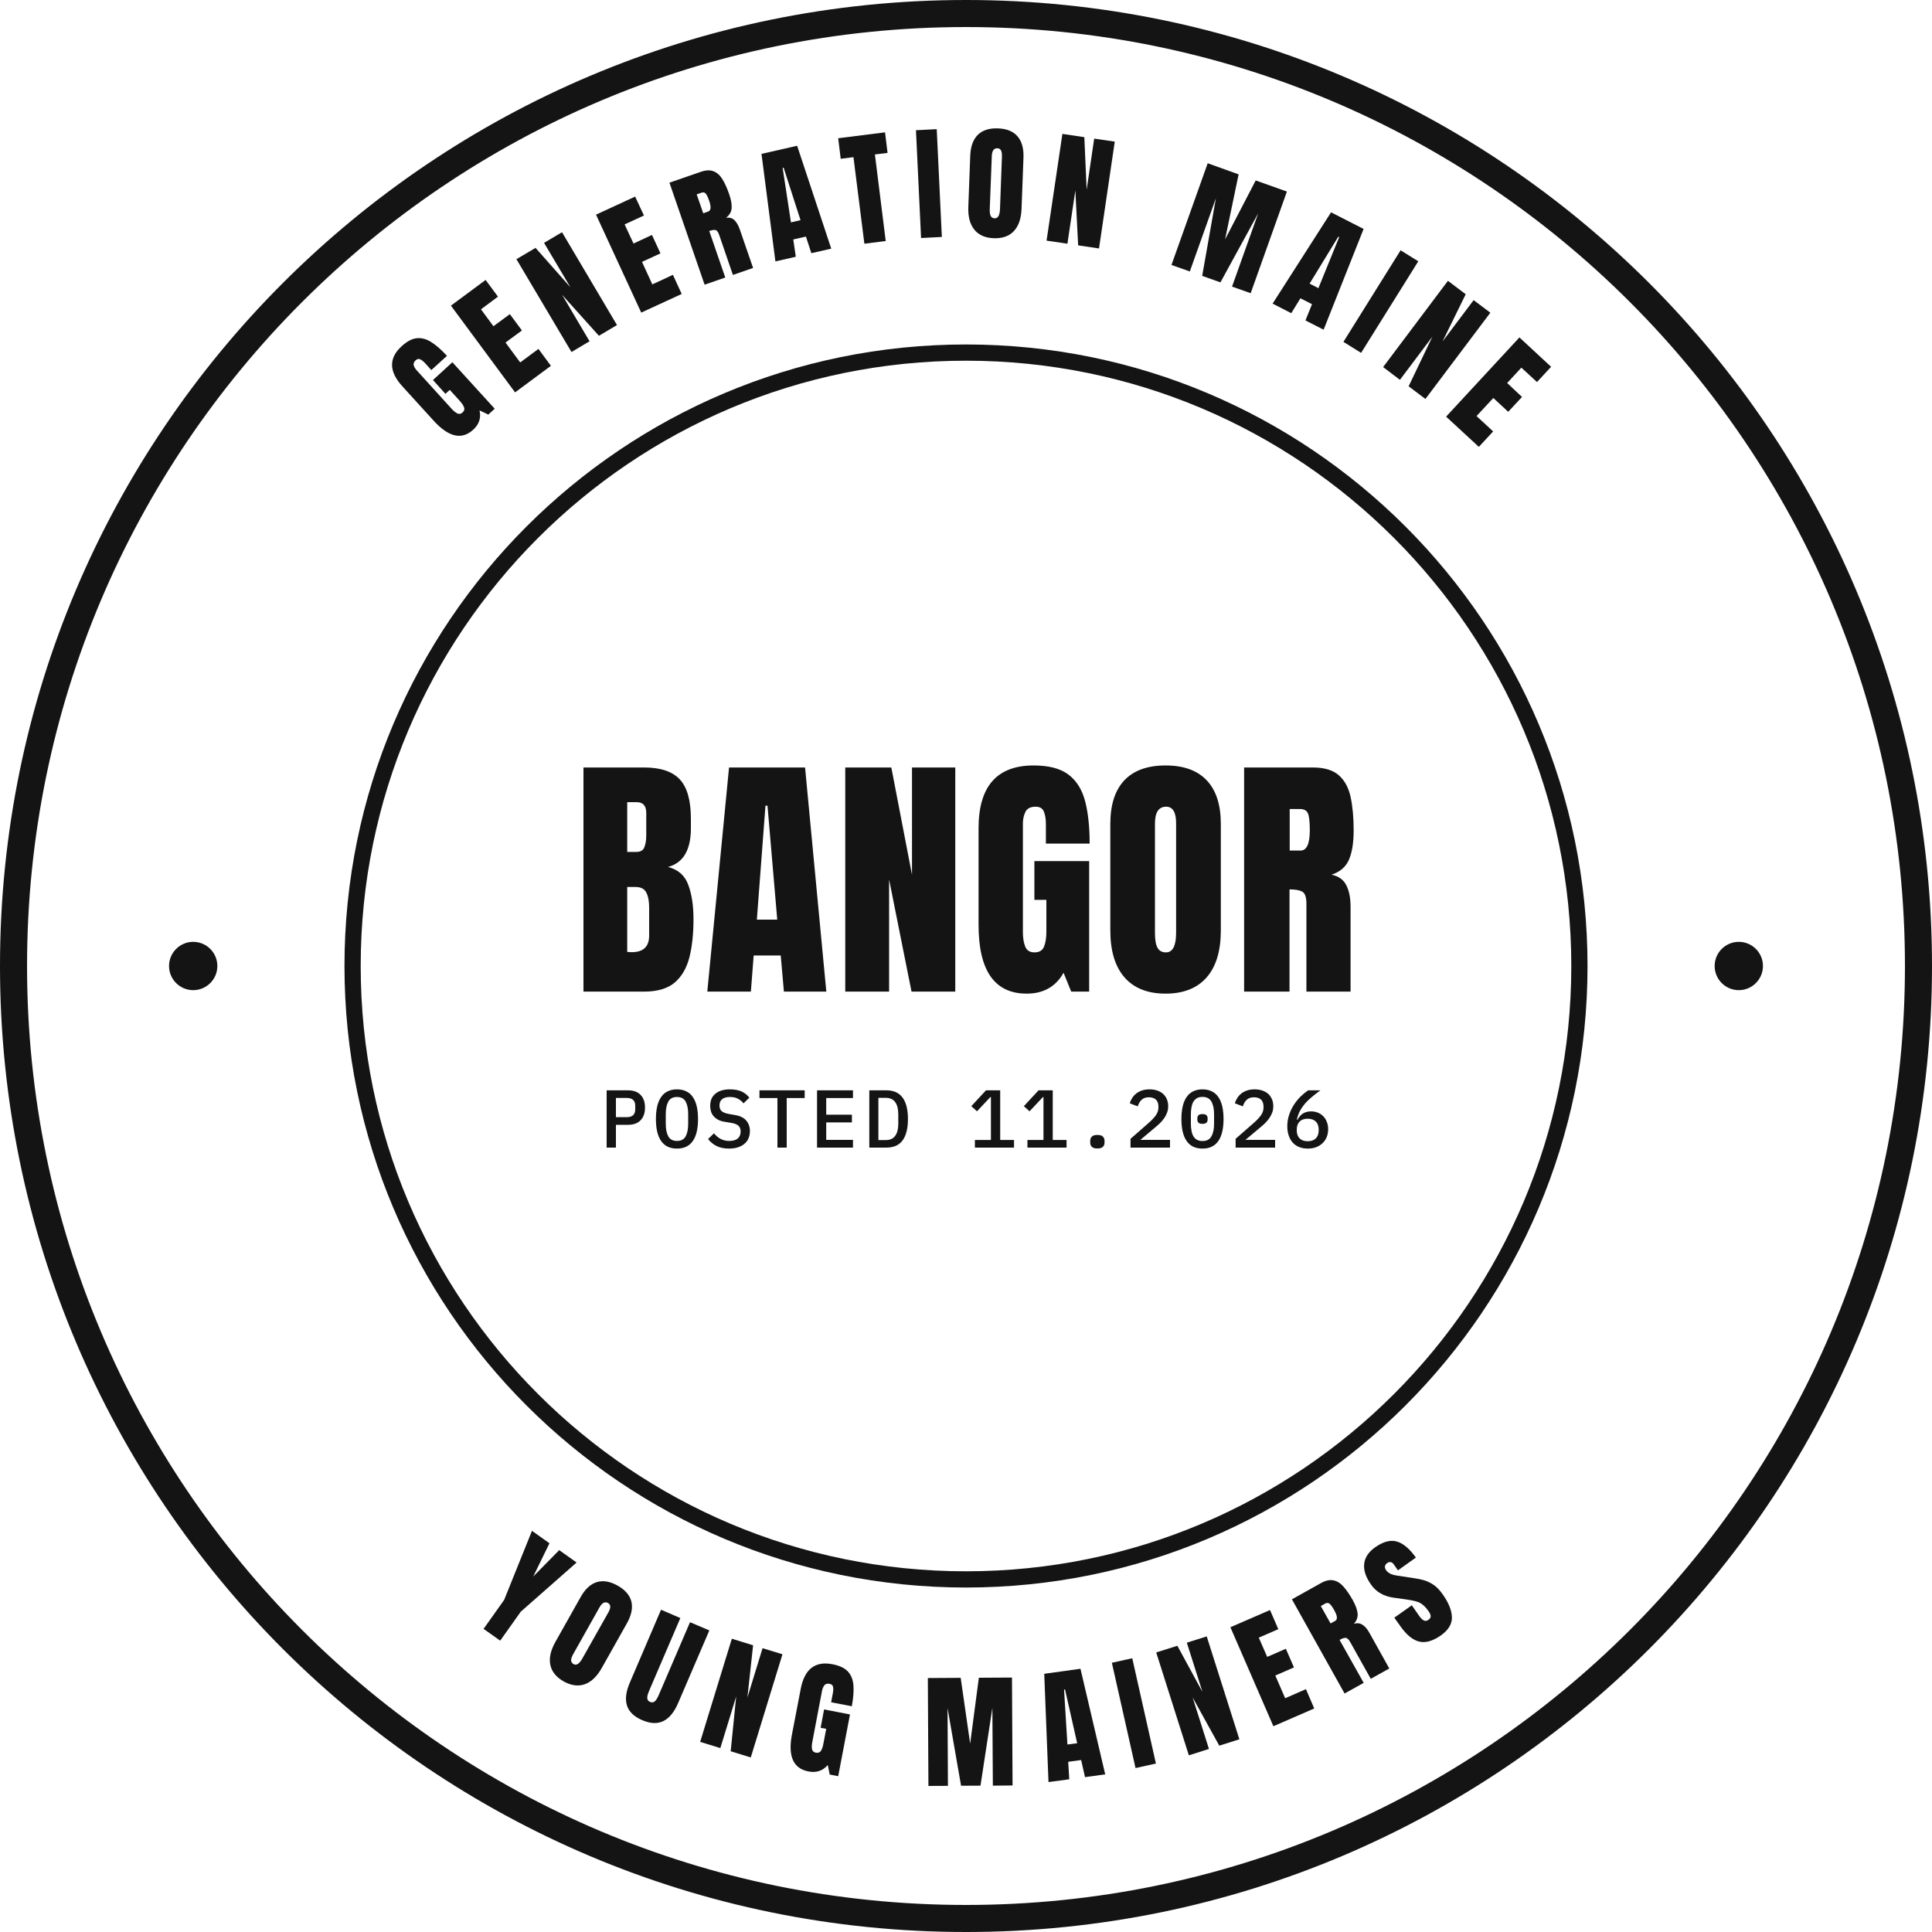
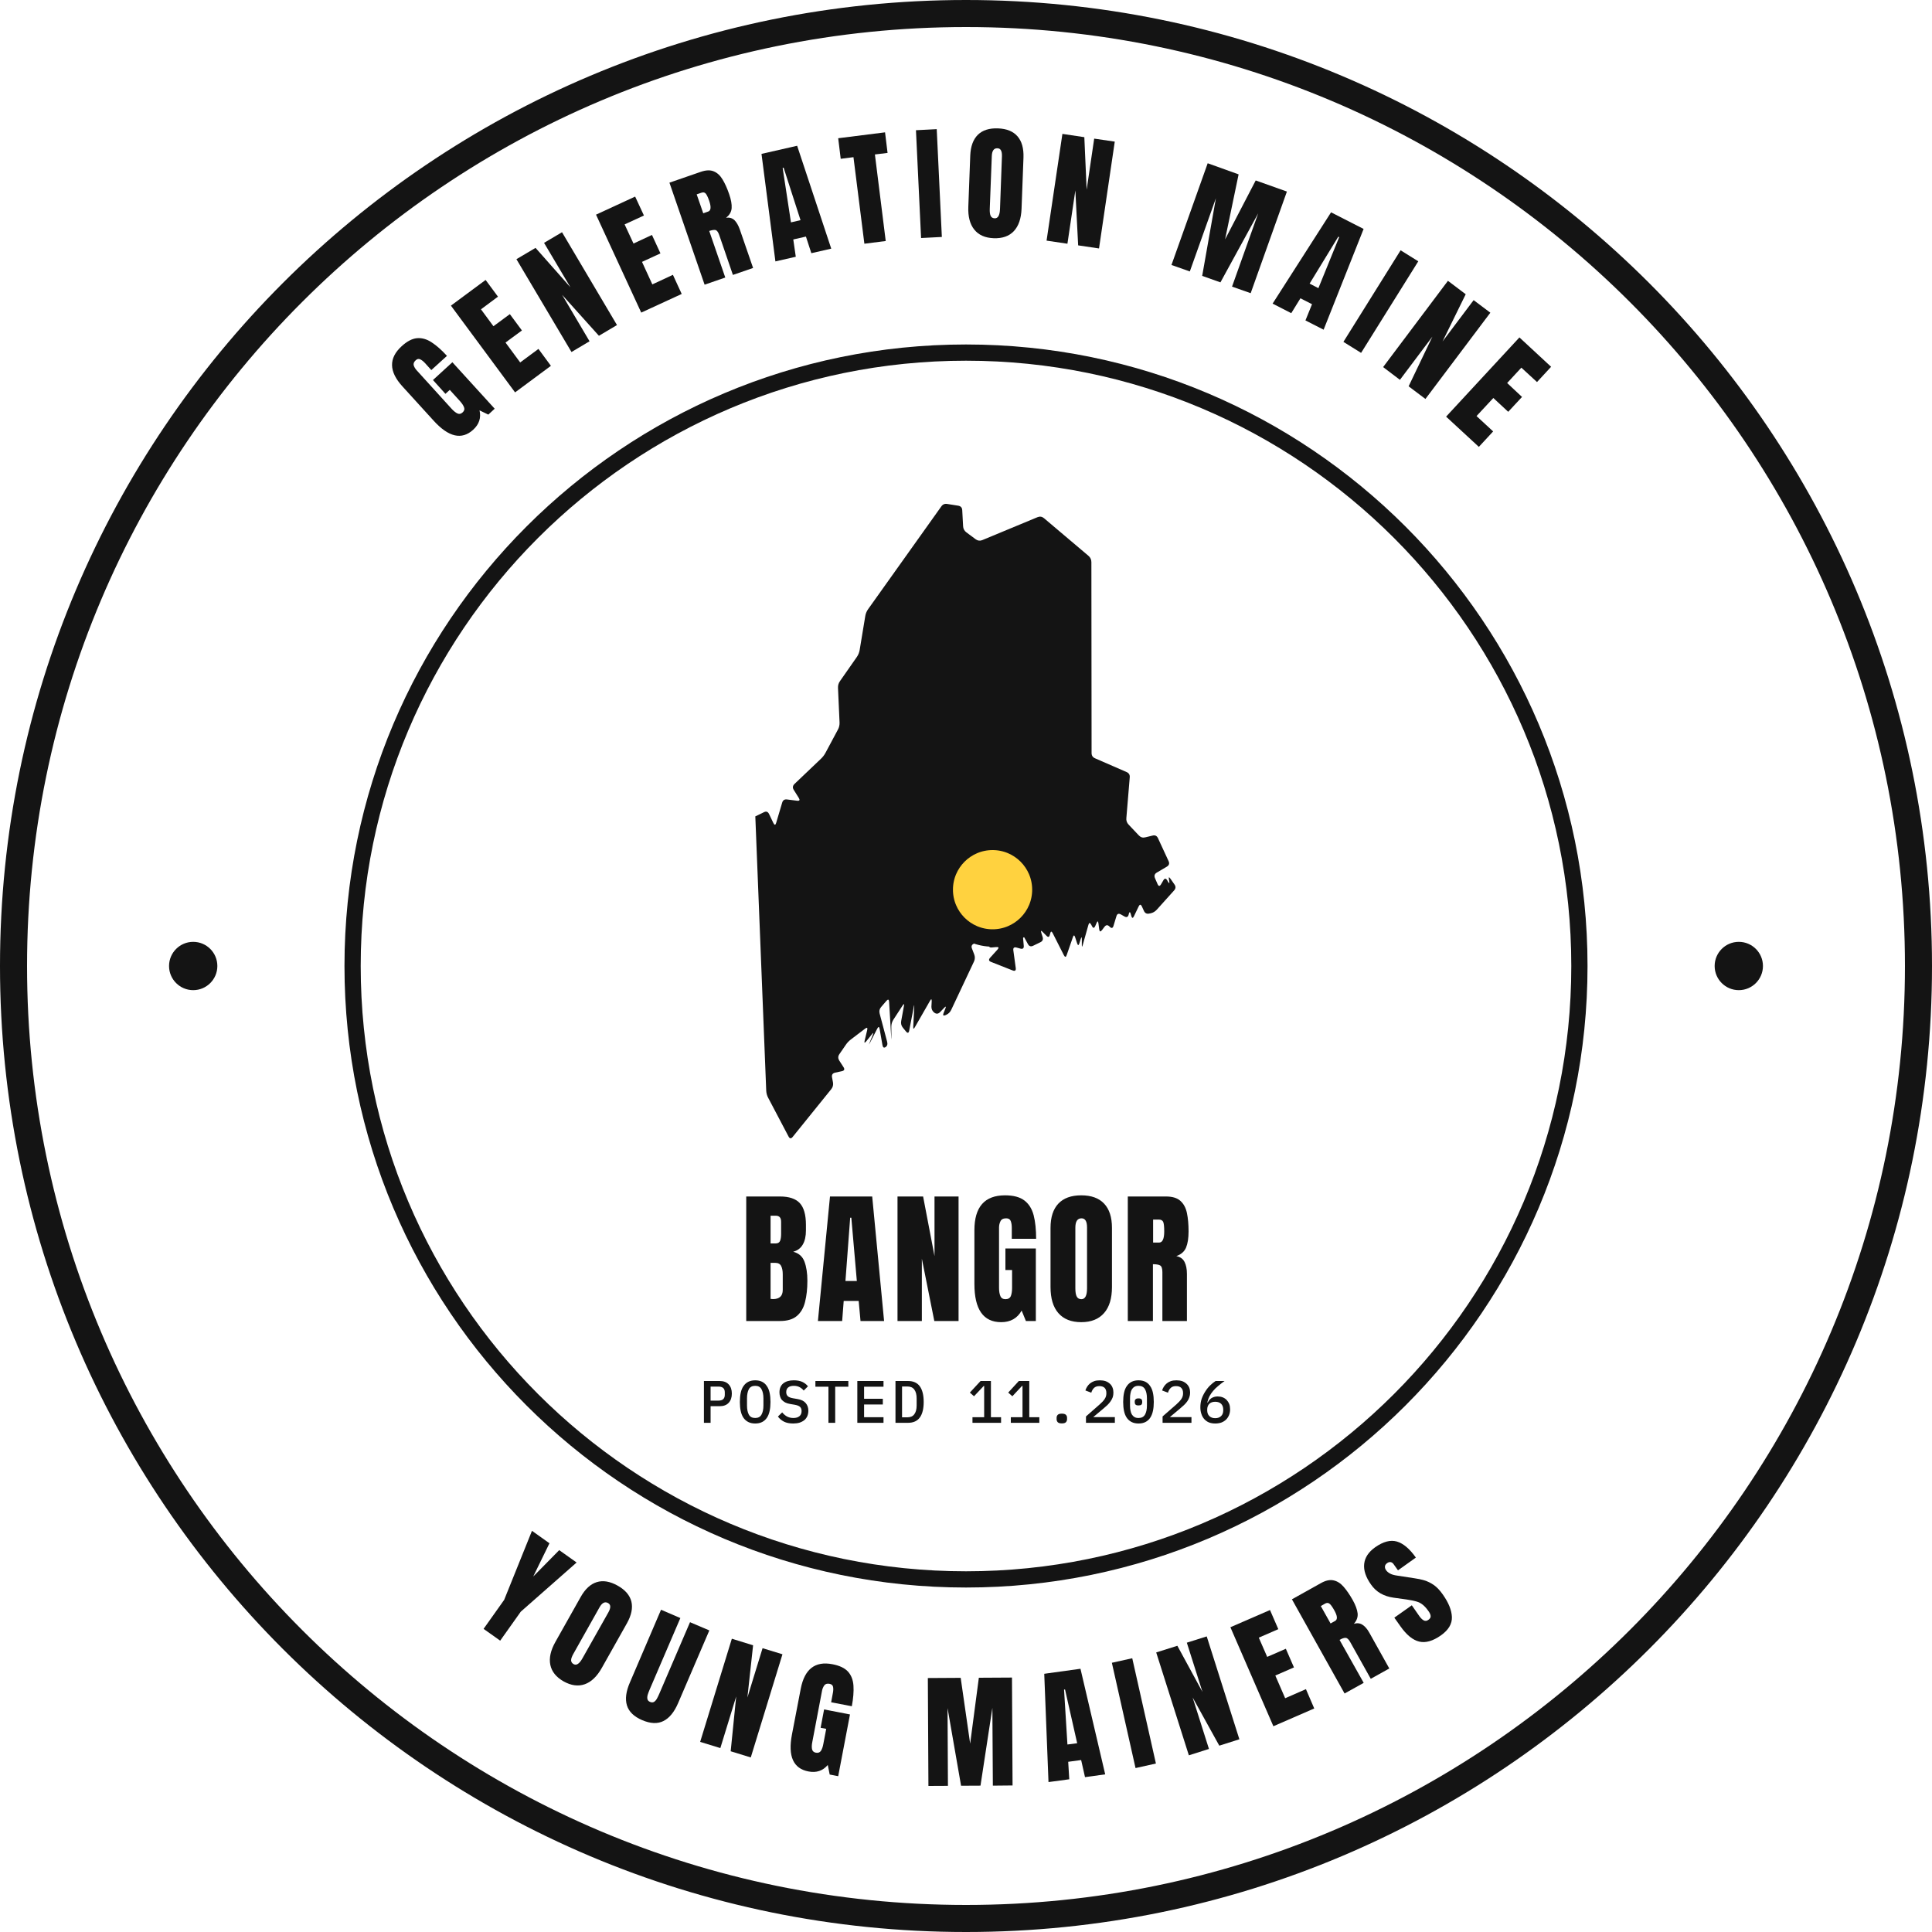
<svg xmlns="http://www.w3.org/2000/svg" viewBox="0 0 200 200" width="200" height="200" role="img" aria-label="Generation Maine, Bangor">
  <circle cx="100" cy="100" r="98.6" fill="none" stroke="#141414" stroke-width="2.8" />
  <circle cx="100" cy="100" r="63.5" fill="none" stroke="#141414" stroke-width="1.68" />
  <path fill="#141414" d="M48.98 44.49Q47.21 46.1 44.9 43.56L41.66 40Q39.55 37.69 41.58 35.84Q42.41 35.08 43.16 35.01Q43.92 34.94 44.67 35.43Q45.43 35.92 46.27 36.84L44.65 38.31L43.99 37.58Q43.74 37.31 43.5 37.2Q43.27 37.08 43.04 37.29Q42.75 37.55 42.83 37.83Q42.92 38.1 43.13 38.33L46.77 42.34Q47.08 42.67 47.35 42.8Q47.63 42.93 47.88 42.7Q48.15 42.46 48.04 42.17Q47.94 41.89 47.63 41.54L46.56 40.36L46.11 40.77L44.82 39.34L46.83 37.5L51.21 42.31L50.55 42.92L49.64 42.48Q49.91 43.64 48.98 44.49Z" />
  <path fill="#141414" d="M53.32 40.62 46.68 31.64 50.27 28.98 51.55 30.71 49.79 32.02 51.08 33.77 52.78 32.52 54.03 34.21 52.33 35.46 53.85 37.52 55.74 36.12 57.03 37.87Z" />
  <path fill="#141414" d="M59.16 36.44 53.46 26.83 55.44 25.66 59.05 29.74 56.32 25.14 58.18 24.04 63.87 33.65 62 34.76 58.19 30.52 61.03 35.33Z" />
  <path fill="#141414" d="M66.38 32.36 61.7 22.22 65.75 20.35 66.66 22.31 64.66 23.23 65.58 25.21 67.49 24.32 68.37 26.23 66.46 27.11 67.53 29.44 69.66 28.45 70.57 30.43Z" />
  <path fill="#141414" d="M72.94 29.47 69.3 18.91 72.54 17.79Q73.35 17.51 73.89 17.74Q74.43 17.96 74.8 18.58Q75.17 19.19 75.48 20.09Q75.78 20.95 75.74 21.54Q75.7 22.13 75.16 22.54Q75.69 22.47 76.03 22.79Q76.36 23.12 76.58 23.74L77.96 27.74L75.87 28.46L74.45 24.32Q74.29 23.86 74.06 23.81Q73.84 23.77 73.42 23.91L75.08 28.73ZM72.8 22.08 73.31 21.9Q73.74 21.75 73.42 20.8Q73.2 20.18 73.04 20.02Q72.88 19.86 72.61 19.95L72.12 20.12Z" />
  <path fill="#141414" d="M80.27 27.06 78.83 15.93 82.52 15.09 86.05 25.74 83.99 26.21 83.43 24.49 82.12 24.79 82.38 26.58ZM81.88 23.02 82.87 22.79 81.12 17.36 81.02 17.38Z" />
  <path fill="#141414" d="M89.48 25.23 88.35 16.27 87.03 16.44 86.77 14.31 91.62 13.7 91.88 15.83 90.57 15.99 91.69 24.95Z" />
  <path fill="#141414" d="M95.35 24.64 94.82 13.48 96.97 13.37 97.5 24.53Z" />
  <path fill="#141414" d="M102.87 24.66Q101.53 24.61 100.86 23.77Q100.18 22.93 100.24 21.41L100.44 16.1Q100.5 14.67 101.23 13.95Q101.96 13.24 103.31 13.29Q104.66 13.34 105.33 14.11Q106 14.88 105.95 16.31L105.75 21.62Q105.69 23.14 104.95 23.93Q104.21 24.71 102.87 24.66ZM102.97 22.6Q103.48 22.62 103.52 21.64L103.72 16.19Q103.75 15.36 103.26 15.35Q102.7 15.32 102.67 16.17L102.46 21.61Q102.44 22.13 102.56 22.36Q102.68 22.59 102.97 22.6Z" />
  <path fill="#141414" d="M108.34 24.91 109.98 13.86 112.25 14.2 112.49 19.64 113.27 14.35 115.4 14.66 113.77 25.72 111.61 25.4 111.32 19.71 110.5 25.23Z" />
  <path fill="#141414" d="" />
  <path fill="#141414" d="M121.27 27.43 125.02 16.9 128.22 18.05 126.82 24.78 129.99 18.68 133.22 19.83 129.47 30.35 127.54 29.67 130.25 22.08 126.34 29.23 124.45 28.56 125.87 20.52 123.17 28.1Z" />
  <path fill="#141414" d="M131.74 31.43 137.79 21.98 141.16 23.7 137.02 34.13 135.14 33.17 135.82 31.49 134.62 30.88 133.67 32.42ZM135.57 29.36 136.48 29.83 138.63 24.55 138.54 24.5Z" />
  <path fill="#141414" d="M139.07 35.39 144.99 25.91 146.82 27.05 140.9 36.53Z" />
  <path fill="#141414" d="M143.18 38 149.89 29.07 151.73 30.46 149.33 35.35 152.55 31.07 154.28 32.37 147.56 41.3 145.82 39.99 148.28 34.85 144.92 39.32Z" />
  <path fill="#141414" d="M149.7 43.13 157.29 34.93 160.57 37.97 159.11 39.55 157.49 38.06 156.02 39.65 157.56 41.09 156.13 42.63 154.59 41.2 152.85 43.07 154.57 44.66 153.09 46.26Z" />
  <path fill="#141414" d="M50.06 168.62 52.19 165.62 55.07 158.47 56.88 159.76 55.2 163.2 57.89 160.47 59.69 161.75 53.91 166.84 51.78 169.84Z" />
  <path fill="#141414" d="M58.35 174.06Q57.19 173.4 56.97 172.35Q56.75 171.29 57.5 169.96L60.1 165.34Q60.8 164.08 61.78 163.78Q62.75 163.48 63.93 164.14Q65.11 164.8 65.36 165.79Q65.6 166.79 64.9 168.04L62.3 172.66Q61.55 173.99 60.54 174.35Q59.52 174.71 58.35 174.06ZM59.38 172.27Q59.82 172.52 60.3 171.66L62.98 166.91Q63.38 166.19 62.95 165.95Q62.46 165.67 62.05 166.41L59.38 171.16Q59.12 171.61 59.12 171.87Q59.13 172.13 59.38 172.27Z" />
  <path fill="#141414" d="M66.48 178.07Q65.2 177.52 64.9 176.54Q64.6 175.56 65.21 174.16L68.43 166.64L70.43 167.5L67.24 174.93Q67.13 175.19 67.05 175.44Q66.98 175.69 67.02 175.88Q67.06 176.08 67.29 176.18Q67.53 176.28 67.7 176.18Q67.87 176.08 68 175.85Q68.13 175.62 68.24 175.36L71.43 167.93L73.43 168.78L70.2 176.3Q69.6 177.7 68.68 178.16Q67.77 178.62 66.48 178.07Z" />
  <path fill="#141414" d="M72.48 180.32 75.76 169.64 77.96 170.32 77.37 175.73 78.94 170.62 81 171.25 77.72 181.93 75.64 181.29 76.21 175.62 74.57 180.96Z" />
  <path fill="#141414" d="M83.69 183.38Q81.34 182.93 81.98 179.57L82.89 174.83Q83.48 171.76 86.17 172.28Q87.28 172.49 87.79 173.05Q88.29 173.61 88.35 174.5Q88.41 175.4 88.18 176.63L86.04 176.22L86.22 175.25Q86.29 174.89 86.24 174.63Q86.19 174.37 85.88 174.31Q85.5 174.24 85.33 174.47Q85.16 174.71 85.1 175.01L84.09 180.33Q84 180.77 84.06 181.07Q84.12 181.37 84.46 181.44Q84.81 181.5 84.98 181.25Q85.15 180.99 85.23 180.54L85.53 178.97L84.95 178.86L85.31 176.96L87.99 177.48L86.77 183.87L85.89 183.7L85.69 182.71Q84.92 183.62 83.69 183.38Z" />
  <path fill="#141414" d="" />
  <path fill="#141414" d="M96.11 184.88 96.05 173.71 99.45 173.69 100.43 180.5 101.33 173.68 104.76 173.66 104.82 184.83 102.78 184.85 102.73 176.8 101.5 184.85 99.49 184.86 98.09 176.82 98.13 184.87Z" />
  <path fill="#141414" d="M108.54 184.48 108.1 173.27 111.85 172.75 114.41 183.68 112.32 183.97 111.92 182.2 110.58 182.38 110.69 184.19ZM110.5 180.59 111.51 180.46 110.25 174.89 110.15 174.91Z" />
  <path fill="#141414" d="M117.55 183.03 115.1 172.13 117.21 171.66 119.66 182.56Z" />
  <path fill="#141414" d="M123.07 181.71 119.69 171.06 121.88 170.37 124.48 175.15 122.86 170.05 124.92 169.4 128.3 180.05 126.22 180.71 123.46 175.72 125.15 181.05Z" />
  <path fill="#141414" d="M131.82 178.7 127.37 168.45 131.47 166.67 132.33 168.65 130.31 169.53 131.18 171.52 133.11 170.68 133.95 172.61 132.02 173.45 133.04 175.8 135.19 174.86 136.05 176.86Z" />
  <path fill="#141414" d="M139.19 175.31 133.74 165.56 136.73 163.89Q137.47 163.47 138.05 163.6Q138.62 163.72 139.09 164.26Q139.56 164.8 140.03 165.63Q140.47 166.42 140.54 167.01Q140.6 167.6 140.15 168.1Q140.66 167.94 141.05 168.2Q141.44 168.45 141.76 169.03L143.82 172.72L141.9 173.79L139.77 169.98Q139.53 169.55 139.29 169.55Q139.06 169.54 138.67 169.76L141.17 174.21ZM137.74 168.06 138.21 167.8Q138.62 167.57 138.12 166.69Q137.8 166.12 137.61 166Q137.43 165.87 137.18 166L136.73 166.26Z" />
  <path fill="#141414" d="M149.17 169.29Q147.92 170.17 146.93 169.94Q145.93 169.71 144.97 168.35L144.34 167.46L146.15 166.18L146.95 167.33Q147.18 167.64 147.4 167.75Q147.62 167.86 147.86 167.69Q148.11 167.52 148.1 167.31Q148.1 167.09 147.86 166.76Q147.56 166.34 147.28 166.12Q147 165.89 146.61 165.78Q146.23 165.67 145.62 165.58L144.25 165.39Q142.72 165.17 141.94 164.05Q141.11 162.89 141.22 161.89Q141.33 160.9 142.36 160.17Q143.61 159.29 144.61 159.58Q145.61 159.88 146.57 161.24L144.72 162.56L144.27 161.93Q144.14 161.74 143.96 161.71Q143.78 161.68 143.6 161.81Q143.38 161.97 143.37 162.16Q143.35 162.35 143.49 162.55Q143.62 162.74 143.89 162.89Q144.15 163.04 144.66 163.11L146.42 163.38Q146.95 163.45 147.45 163.6Q147.95 163.75 148.43 164.08Q148.9 164.41 149.35 165.05Q150.26 166.33 150.3 167.39Q150.34 168.46 149.17 169.29Z" />
  <circle cx="180" cy="100" r="2.5" fill="#141414" />
  <circle cx="20" cy="100" r="2.5" fill="#141414" />
-   <path fill="#141414" d="M60.4 102.65V79.45H66.69Q69.22 79.45 70.37 80.68Q71.52 81.91 71.52 84.75V85.76Q71.52 87.4 70.94 88.41Q70.35 89.43 69.15 89.75Q70.72 90.14 71.25 91.6Q71.79 93.05 71.79 95.15Q71.79 97.41 71.37 99.09Q70.94 100.78 69.84 101.72Q68.73 102.65 66.69 102.65ZM64.93 88.19H65.88Q66.53 88.19 66.71 87.69Q66.9 87.19 66.9 86.49V84.16Q66.9 83.04 65.91 83.04H64.93ZM65.39 98.57Q67.2 98.57 67.2 96.85V93.95Q67.2 92.96 66.9 92.39Q66.61 91.82 65.79 91.82H64.93V98.54Q65.22 98.57 65.39 98.57ZM73.22 102.65 75.47 79.45H83.34L85.54 102.65H81.15L80.82 98.91H78.02L77.73 102.65ZM78.35 95.2H80.46L79.45 83.4H79.24ZM87.5 102.65V79.45H92.27L94.41 90.56V79.45H98.89V102.65H94.36L92.04 91.05V102.65ZM106.28 102.86Q101.3 102.86 101.3 95.74V85.74Q101.3 79.24 107 79.24Q109.35 79.24 110.6 80.18Q111.85 81.12 112.33 82.93Q112.8 84.74 112.8 87.33H108.27V85.28Q108.27 84.53 108.06 84.02Q107.86 83.51 107.21 83.51Q106.41 83.51 106.15 84.05Q105.89 84.59 105.89 85.24V96.48Q105.89 97.42 106.14 98.01Q106.38 98.59 107.09 98.59Q107.83 98.59 108.07 98.01Q108.32 97.42 108.32 96.46V93.15H107.08V89.14H112.75V102.65H110.89L110.1 100.7Q108.89 102.86 106.28 102.86ZM120.66 102.86Q117.88 102.86 116.41 101.18Q114.94 99.5 114.94 96.32V85.3Q114.94 82.32 116.39 80.78Q117.85 79.24 120.66 79.24Q123.47 79.24 124.92 80.78Q126.38 82.32 126.38 85.3V96.32Q126.38 99.5 124.91 101.18Q123.44 102.86 120.66 102.86ZM120.7 98.59Q121.75 98.59 121.75 96.55V85.22Q121.75 83.51 120.72 83.51Q119.56 83.51 119.56 85.26V96.57Q119.56 97.66 119.83 98.12Q120.09 98.59 120.7 98.59ZM128.79 102.65V79.45H135.91Q137.69 79.45 138.6 80.26Q139.51 81.07 139.82 82.53Q140.13 83.98 140.13 85.95Q140.13 87.85 139.65 88.98Q139.17 90.11 137.84 90.55Q138.93 90.77 139.37 91.64Q139.81 92.5 139.81 93.87V102.65H135.24V93.57Q135.24 92.55 134.82 92.31Q134.41 92.07 133.49 92.07V102.65ZM133.51 88.05H134.63Q135.59 88.05 135.59 85.95Q135.59 84.59 135.38 84.17Q135.17 83.75 134.59 83.75H133.51Z" />
-   <path fill="#141414" d="M62.8 118.8V112.87H65.02Q65.87 112.87 66.32 113.35Q66.77 113.82 66.77 114.65Q66.77 115.49 66.32 115.96Q65.87 116.44 65.02 116.44H63.76V118.8ZM63.76 115.65H64.88Q65.76 115.65 65.76 114.83V114.47Q65.76 113.66 64.88 113.66H63.76ZM70.08 118.9Q69.52 118.9 69.11 118.7Q68.69 118.49 68.43 118.1Q68.16 117.71 68.03 117.14Q67.9 116.57 67.9 115.84Q67.9 115.11 68.03 114.54Q68.16 113.97 68.43 113.58Q68.69 113.18 69.11 112.98Q69.52 112.77 70.08 112.77Q70.64 112.77 71.05 112.98Q71.47 113.18 71.73 113.58Q72 113.97 72.13 114.54Q72.26 115.11 72.26 115.84Q72.26 116.57 72.13 117.14Q72 117.71 71.73 118.1Q71.47 118.49 71.05 118.7Q70.64 118.9 70.08 118.9ZM70.08 118.11Q70.72 118.11 70.98 117.63Q71.24 117.15 71.24 116.33V115.33Q71.24 114.52 70.98 114.04Q70.72 113.56 70.08 113.56Q69.44 113.56 69.18 114.04Q68.92 114.52 68.92 115.33V116.34Q68.92 117.15 69.18 117.63Q69.44 118.11 70.08 118.11ZM75.47 118.9Q74.7 118.9 74.17 118.63Q73.64 118.36 73.3 117.91L73.91 117.32Q74.25 117.73 74.64 117.92Q75.02 118.11 75.5 118.11Q76.06 118.11 76.37 117.86Q76.67 117.6 76.67 117.13Q76.67 116.75 76.45 116.54Q76.23 116.33 75.69 116.24L75.04 116.13Q74.62 116.07 74.33 115.91Q74.04 115.75 73.86 115.53Q73.68 115.32 73.6 115.05Q73.52 114.78 73.52 114.48Q73.52 113.64 74.07 113.21Q74.61 112.77 75.56 112.77Q76.27 112.77 76.77 112.99Q77.26 113.22 77.57 113.63L76.97 114.22Q76.73 113.92 76.39 113.74Q76.06 113.56 75.56 113.56Q75.04 113.56 74.76 113.78Q74.48 114.01 74.48 114.44Q74.48 114.81 74.7 115.02Q74.92 115.22 75.47 115.32L76.1 115.43Q76.9 115.57 77.26 116.01Q77.63 116.45 77.63 117.08Q77.63 117.49 77.49 117.83Q77.35 118.17 77.07 118.4Q76.8 118.64 76.39 118.77Q75.99 118.9 75.47 118.9ZM81.44 113.67V118.8H80.48V113.67H78.62V112.87H83.3V113.67ZM84.58 118.8V112.87H88.3V113.67H85.53V115.39H88.19V116.19H85.53V118H88.3V118.8ZM89.99 112.87H91.75Q92.89 112.87 93.44 113.63Q93.99 114.38 93.99 115.84Q93.99 117.29 93.44 118.05Q92.89 118.8 91.75 118.8H89.99ZM91.7 118.02Q92.35 118.02 92.67 117.58Q92.99 117.15 92.99 116.33V115.34Q92.99 114.53 92.67 114.09Q92.35 113.65 91.7 113.65H90.93V118.02ZM100.92 118.8V118.01H102.58V113.57H102.52L101.14 115.04L100.55 114.51L102.07 112.87H103.54V118.01H104.97V118.8ZM106.36 118.8V118.01H108.02V113.57H107.96L106.58 115.04L105.99 114.51L107.51 112.87H108.98V118.01H110.41V118.8ZM113.6 118.89Q113.19 118.89 113.03 118.72Q112.86 118.55 112.86 118.3V118.08Q112.86 117.83 113.03 117.66Q113.19 117.49 113.6 117.49Q114.01 117.49 114.17 117.66Q114.34 117.83 114.34 118.08V118.3Q114.34 118.55 114.17 118.72Q114.01 118.89 113.6 118.89ZM121.12 118.8H117.03V117.89L118.96 116.2Q119.42 115.79 119.67 115.43Q119.92 115.06 119.92 114.65V114.56Q119.92 114.09 119.67 113.84Q119.41 113.59 118.93 113.59Q118.44 113.59 118.17 113.86Q117.9 114.12 117.78 114.53L116.95 114.21Q117.03 113.93 117.2 113.67Q117.36 113.41 117.61 113.21Q117.86 113.01 118.2 112.89Q118.55 112.77 119 112.77Q119.46 112.77 119.82 112.9Q120.18 113.03 120.43 113.26Q120.67 113.49 120.8 113.81Q120.93 114.13 120.93 114.51Q120.93 114.87 120.82 115.17Q120.71 115.47 120.52 115.75Q120.33 116.02 120.07 116.28Q119.81 116.53 119.49 116.79L118.05 118H121.12ZM124.48 118.9Q123.92 118.9 123.51 118.7Q123.09 118.49 122.83 118.1Q122.56 117.71 122.43 117.14Q122.3 116.57 122.3 115.84Q122.3 115.11 122.43 114.54Q122.56 113.97 122.83 113.58Q123.09 113.18 123.51 112.98Q123.92 112.77 124.48 112.77Q125.04 112.77 125.45 112.98Q125.87 113.18 126.13 113.58Q126.4 113.97 126.53 114.54Q126.66 115.11 126.66 115.84Q126.66 116.57 126.53 117.14Q126.4 117.71 126.13 118.1Q125.87 118.49 125.45 118.7Q125.04 118.9 124.48 118.9ZM124.48 118.12Q125.13 118.12 125.4 117.64Q125.68 117.16 125.68 116.35V115.33Q125.68 114.51 125.4 114.03Q125.13 113.55 124.48 113.55Q124.16 113.55 123.93 113.67Q123.7 113.8 123.55 114.03Q123.41 114.26 123.35 114.59Q123.28 114.92 123.28 115.33V116.35Q123.28 116.75 123.35 117.08Q123.41 117.41 123.55 117.64Q123.7 117.88 123.93 118Q124.16 118.12 124.48 118.12ZM124.48 116.34Q124.18 116.34 124.07 116.22Q123.95 116.1 123.95 115.93V115.74Q123.95 115.57 124.07 115.45Q124.18 115.33 124.48 115.33Q124.78 115.33 124.89 115.45Q125.01 115.57 125.01 115.74V115.93Q125.01 116.1 124.89 116.22Q124.78 116.34 124.48 116.34ZM132 118.8H127.91V117.89L129.84 116.2Q130.3 115.79 130.55 115.43Q130.8 115.06 130.8 114.65V114.56Q130.8 114.09 130.55 113.84Q130.29 113.59 129.81 113.59Q129.32 113.59 129.05 113.86Q128.78 114.12 128.66 114.53L127.83 114.21Q127.91 113.93 128.08 113.67Q128.24 113.41 128.49 113.21Q128.74 113.01 129.08 112.89Q129.43 112.77 129.88 112.77Q130.34 112.77 130.7 112.9Q131.06 113.03 131.31 113.26Q131.55 113.49 131.68 113.81Q131.81 114.13 131.81 114.51Q131.81 114.87 131.7 115.17Q131.59 115.47 131.4 115.75Q131.21 116.02 130.95 116.28Q130.69 116.53 130.37 116.79L128.93 118H132ZM135.38 118.9Q134.88 118.9 134.48 118.74Q134.09 118.58 133.82 118.28Q133.55 117.98 133.41 117.55Q133.26 117.13 133.26 116.59Q133.26 115.95 133.46 115.38Q133.65 114.81 133.97 114.33Q134.28 113.86 134.66 113.49Q135.05 113.12 135.42 112.87H136.69Q136.18 113.24 135.78 113.58Q135.37 113.92 135.07 114.27Q134.77 114.63 134.56 115.02Q134.36 115.42 134.25 115.9L134.31 115.92Q134.4 115.74 134.53 115.59Q134.65 115.43 134.82 115.31Q134.99 115.19 135.22 115.12Q135.44 115.05 135.72 115.05Q136.1 115.05 136.42 115.18Q136.75 115.31 136.98 115.55Q137.22 115.79 137.35 116.13Q137.49 116.47 137.49 116.9Q137.49 117.34 137.34 117.71Q137.19 118.08 136.91 118.34Q136.63 118.61 136.24 118.76Q135.85 118.9 135.38 118.9ZM135.37 118.14Q135.91 118.14 136.21 117.85Q136.51 117.55 136.51 117.02V116.93Q136.51 116.4 136.21 116.1Q135.91 115.81 135.37 115.81Q134.83 115.81 134.54 116.1Q134.24 116.4 134.24 116.93V117.02Q134.24 117.55 134.54 117.85Q134.83 118.14 135.37 118.14Z" />
+   <path d="M78.19 84.51 Q78.19 84.51 78.55 84.34 L79.08 84.08 Q79.43 83.90 79.61 84.26 L80.06 85.20 Q80.24 85.56 80.35 85.18 L80.97 83.09 Q81.08 82.71 81.47 82.76 L82.51 82.89 Q82.90 82.94 82.69 82.60 L82.17 81.77 Q81.96 81.44 82.24 81.16 L84.97 78.56 Q85.26 78.29 85.45 77.94 L86.74 75.53 Q86.93 75.18 86.91 74.78 L86.75 71.22 Q86.73 70.82 86.96 70.50 L88.70 68.01 Q88.92 67.69 88.99 67.30 L89.57 63.79 Q89.63 63.40 89.86 63.07 L97.44 52.43 Q97.67 52.10 98.06 52.17 L99.20 52.35 Q99.59 52.42 99.61 52.81 L99.70 54.47 Q99.72 54.87 100.04 55.11 L101.01 55.83 Q101.33 56.06 101.69 55.91 L107.40 53.54 Q107.77 53.39 108.07 53.64 L112.68 57.54 Q112.98 57.80 112.98 58.20 L113.00 77.95 Q113.00 78.35 113.36 78.50 L116.62 79.92 Q116.99 80.08 116.95 80.48 L116.60 84.69 Q116.56 85.08 116.84 85.37 L117.90 86.49 Q118.18 86.78 118.56 86.68 L119.31 86.50 Q119.70 86.40 119.87 86.76 L120.97 89.14 Q121.14 89.50 120.80 89.71 L119.75 90.33 Q119.41 90.53 119.56 90.90 L119.83 91.52 Q119.99 91.88 120.19 91.54 L120.43 91.13 Q120.63 90.79 120.83 91.13 L120.90 91.26 Q121.10 91.60 121.04 91.21 L121.01 91.04 Q120.94 90.65 121.17 90.97 L121.58 91.56 Q121.81 91.88 121.54 92.18 L119.75 94.17 Q119.48 94.47 119.09 94.55 L118.98 94.57 Q118.59 94.66 118.42 94.30 L118.21 93.84 Q118.04 93.48 117.87 93.84 L117.39 94.84 Q117.22 95.20 117.11 94.81 L117.06 94.62 Q116.95 94.24 116.85 94.62 L116.84 94.68 Q116.74 95.06 116.40 94.87 L116.03 94.66 Q115.68 94.47 115.57 94.85 L115.27 95.84 Q115.16 96.22 114.88 95.94 L114.85 95.91 Q114.57 95.63 114.33 95.95 L114.08 96.28 Q113.84 96.59 113.79 96.20 L113.71 95.59 Q113.66 95.20 113.51 95.56 L113.38 95.86 Q113.22 96.23 113.04 95.87 L112.96 95.72 Q112.77 95.37 112.67 95.75 L112.09 97.81 Q111.99 98.19 111.99 97.79 L111.99 97.24 Q111.99 96.84 111.87 97.22 L111.74 97.64 Q111.62 98.02 111.50 97.64 L111.30 97.03 Q111.18 96.65 111.06 97.03 L110.43 98.85 Q110.31 99.23 110.13 98.88 L108.98 96.61 Q108.80 96.26 108.71 96.65 L108.68 96.76 Q108.59 97.15 108.32 96.86 L107.95 96.49 Q107.68 96.20 107.80 96.58 L107.93 96.99 Q108.05 97.37 107.70 97.54 L106.96 97.90 Q106.60 98.08 106.41 97.73 L106.06 97.09 Q105.87 96.74 105.91 97.13 L105.98 97.91 Q106.01 98.30 105.63 98.20 L105.23 98.09 Q104.85 97.99 104.90 98.38 L105.15 100.21 Q105.20 100.60 104.83 100.46 L102.60 99.58 Q102.23 99.44 102.50 99.14 L103.26 98.30 Q103.52 98.00 103.13 98.04 L102.68 98.08 Q102.28 98.12 102.42 97.75 L102.92 96.45 Q103.06 96.08 102.75 95.90 L102.75 95.90 Q102.44 95.73 102.42 96.13 L102.40 96.65 Q102.38 97.05 102.01 97.20 L100.84 97.68 Q100.47 97.83 100.62 98.20 L100.85 98.80 Q100.99 99.17 100.83 99.53 L98.47 104.54 Q98.30 104.90 97.94 105.06 L97.90 105.08 Q97.53 105.24 97.68 104.87 L97.86 104.42 Q98.00 104.05 97.73 104.34 L97.31 104.78 Q97.03 105.06 96.72 104.83 L96.72 104.83 Q96.41 104.59 96.42 104.20 L96.45 103.66 Q96.46 103.27 96.27 103.61 L94.71 106.33 Q94.52 106.67 94.54 106.28 L94.64 104.26 Q94.66 103.86 94.59 104.25 L94.12 106.69 Q94.04 107.08 93.79 106.78 L93.47 106.39 Q93.22 106.09 93.29 105.70 L93.57 104.16 Q93.65 103.77 93.43 104.10 L92.48 105.56 Q92.27 105.89 92.27 106.29 L92.28 107.41 Q92.28 107.81 92.26 107.41 L92.04 103.71 Q92.02 103.32 91.76 103.61 L91.22 104.24 Q90.96 104.53 91.06 104.92 L91.83 107.82 Q91.94 108.21 91.68 108.39 L91.68 108.39 Q91.42 108.57 91.35 108.18 L91.06 106.52 Q90.99 106.13 90.81 106.49 L90.05 107.96 Q89.87 108.31 90.02 107.94 L90.35 107.13 Q90.49 106.77 90.25 107.08 L89.67 107.80 Q89.42 108.10 89.51 107.72 L89.77 106.64 Q89.86 106.25 89.55 106.49 L88.09 107.60 Q87.77 107.84 87.55 108.17 L86.89 109.13 Q86.67 109.45 86.88 109.79 L87.32 110.47 Q87.54 110.80 87.15 110.89 L86.45 111.04 Q86.06 111.13 86.13 111.52 L86.23 112.05 Q86.30 112.44 86.05 112.75 L82.06 117.69 Q81.81 118.00 81.63 117.65 L79.53 113.66 Q79.34 113.31 79.32 112.92Z" fill="#141414" />
+   <circle cx="102.75" cy="92.1" r="5" fill="#FFD23F" stroke="#141414" stroke-width="1.8" />
+   <path fill="#141414" d="M77.25 136.75V123.86H80.74Q82.15 123.86 82.79 124.54Q83.43 125.23 83.43 126.8V127.37Q83.43 128.28 83.1 128.84Q82.78 129.4 82.11 129.58Q82.98 129.8 83.28 130.61Q83.58 131.42 83.58 132.58Q83.58 133.83 83.34 134.77Q83.11 135.71 82.49 136.23Q81.88 136.75 80.74 136.75ZM79.77 128.72H80.3Q80.65 128.72 80.76 128.44Q80.86 128.16 80.86 127.77V126.47Q80.86 125.85 80.31 125.85H79.77ZM80.02 134.48Q81.03 134.48 81.03 133.53V131.92Q81.03 131.37 80.86 131.05Q80.7 130.73 80.24 130.73H79.77V134.46Q79.93 134.48 80.02 134.48ZM84.67 136.75 85.92 123.86H90.29L91.52 136.75H89.08L88.89 134.67H87.34L87.18 136.75ZM87.52 132.61H88.7L88.13 126.06H88.01ZM92.91 136.75V123.86H95.56L96.74 130.03V123.86H99.23V136.75H96.72L95.43 130.3V136.75ZM103.64 136.87Q100.87 136.87 100.87 132.91V127.35Q100.87 123.74 104.04 123.74Q105.34 123.74 106.04 124.27Q106.73 124.79 107 125.79Q107.26 126.8 107.26 128.24H104.74V127.1Q104.74 126.68 104.63 126.4Q104.52 126.12 104.16 126.12Q103.71 126.12 103.57 126.42Q103.42 126.72 103.42 127.07V133.32Q103.42 133.84 103.56 134.17Q103.69 134.49 104.09 134.49Q104.5 134.49 104.64 134.17Q104.77 133.84 104.77 133.31V131.47H104.08V129.24H107.23V136.75H106.2L105.76 135.67Q105.09 136.87 103.64 136.87ZM111.93 136.87Q110.38 136.87 109.56 135.93Q108.75 135 108.75 133.23V127.11Q108.75 125.46 109.56 124.6Q110.37 123.74 111.93 123.74Q113.49 123.74 114.3 124.6Q115.11 125.46 115.11 127.11V133.23Q115.11 135 114.29 135.93Q113.47 136.87 111.93 136.87ZM111.95 134.49Q112.53 134.49 112.53 133.36V127.07Q112.53 126.12 111.96 126.12Q111.32 126.12 111.32 127.09V133.37Q111.32 133.97 111.47 134.23Q111.61 134.49 111.95 134.49ZM116.75 136.75V123.86H120.7Q121.69 123.86 122.19 124.31Q122.7 124.76 122.87 125.57Q123.04 126.38 123.04 127.47Q123.04 128.52 122.78 129.15Q122.51 129.78 121.77 130.03Q122.38 130.15 122.62 130.63Q122.87 131.11 122.87 131.87V136.75H120.33V131.7Q120.33 131.14 120.1 131Q119.87 130.87 119.35 130.87V136.75ZM119.37 128.63H119.99Q120.52 128.63 120.52 127.47Q120.52 126.72 120.41 126.48Q120.29 126.25 119.97 126.25H119.37Z" />
+   <path fill="#141414" d="M72.87 147.29V142.96H74.49Q75.11 142.96 75.43 143.31Q75.76 143.66 75.76 144.26Q75.76 144.87 75.43 145.22Q75.11 145.57 74.49 145.57H73.56V147.29ZM73.56 144.99H74.38Q75.03 144.99 75.03 144.39V144.13Q75.03 143.54 74.38 143.54H73.56ZM78.18 147.36Q77.77 147.36 77.47 147.21Q77.17 147.06 76.97 146.78Q76.77 146.49 76.68 146.07Q76.59 145.66 76.59 145.13Q76.59 144.6 76.68 144.18Q76.77 143.76 76.97 143.48Q77.17 143.19 77.47 143.04Q77.77 142.89 78.18 142.89Q78.59 142.89 78.89 143.04Q79.19 143.19 79.38 143.48Q79.58 143.76 79.67 144.18Q79.76 144.6 79.76 145.13Q79.76 145.66 79.67 146.07Q79.58 146.49 79.38 146.78Q79.19 147.06 78.89 147.21Q78.59 147.36 78.18 147.36ZM78.18 146.79Q78.64 146.79 78.83 146.44Q79.03 146.09 79.03 145.49V144.76Q79.03 144.17 78.83 143.81Q78.64 143.46 78.18 143.46Q77.71 143.46 77.52 143.81Q77.33 144.17 77.33 144.76V145.49Q77.33 146.09 77.52 146.44Q77.71 146.79 78.18 146.79ZM82.11 147.36Q81.54 147.36 81.16 147.17Q80.77 146.97 80.53 146.64L80.97 146.21Q81.22 146.51 81.5 146.65Q81.78 146.79 82.13 146.79Q82.54 146.79 82.76 146.6Q82.98 146.42 82.98 146.07Q82.98 145.79 82.82 145.64Q82.66 145.49 82.27 145.42L81.8 145.34Q81.49 145.29 81.28 145.18Q81.07 145.06 80.93 144.91Q80.8 144.75 80.75 144.55Q80.69 144.36 80.69 144.14Q80.69 143.53 81.08 143.21Q81.48 142.89 82.17 142.89Q82.69 142.89 83.05 143.05Q83.41 143.22 83.64 143.51L83.2 143.95Q83.02 143.73 82.78 143.6Q82.53 143.46 82.17 143.46Q81.79 143.46 81.59 143.63Q81.39 143.79 81.39 144.11Q81.39 144.38 81.55 144.53Q81.7 144.68 82.11 144.75L82.57 144.83Q83.15 144.93 83.41 145.25Q83.68 145.57 83.68 146.03Q83.68 146.33 83.58 146.58Q83.48 146.82 83.28 147Q83.07 147.17 82.78 147.27Q82.48 147.36 82.11 147.36ZM86.46 143.55V147.29H85.76V143.55H84.41V142.96H87.82V143.55ZM88.75 147.29V142.96H91.46V143.55H89.45V144.8H91.39V145.39H89.45V146.71H91.46V147.29ZM92.7 142.96H93.99Q94.82 142.96 95.22 143.51Q95.62 144.07 95.62 145.13Q95.62 146.19 95.22 146.74Q94.82 147.29 93.99 147.29H92.7ZM93.94 146.72Q94.42 146.72 94.65 146.4Q94.89 146.08 94.89 145.49V144.77Q94.89 144.17 94.65 143.85Q94.42 143.53 93.94 143.53H93.38V146.72ZM100.67 147.29V146.71H101.88V143.47H101.84L100.83 144.54L100.4 144.16L101.51 142.96H102.58V146.71H103.63V147.29ZM104.64 147.29V146.71H105.85V143.47H105.8L104.8 144.54L104.37 144.16L105.47 142.96H106.55V146.71H107.59V147.29ZM109.92 147.35Q109.62 147.35 109.5 147.23Q109.38 147.1 109.38 146.92V146.76Q109.38 146.58 109.5 146.46Q109.62 146.34 109.92 146.34Q110.22 146.34 110.34 146.46Q110.46 146.58 110.46 146.76V146.92Q110.46 147.1 110.34 147.23Q110.22 147.35 109.92 147.35ZM115.41 147.29H112.42V146.63L113.83 145.39Q114.17 145.1 114.35 144.83Q114.53 144.56 114.53 144.26V144.2Q114.53 143.86 114.35 143.67Q114.16 143.49 113.81 143.49Q113.45 143.49 113.25 143.68Q113.06 143.87 112.97 144.17L112.36 143.94Q112.42 143.74 112.54 143.55Q112.66 143.36 112.84 143.21Q113.03 143.06 113.28 142.97Q113.53 142.89 113.86 142.89Q114.19 142.89 114.46 142.98Q114.72 143.08 114.9 143.25Q115.08 143.41 115.17 143.65Q115.26 143.88 115.26 144.16Q115.26 144.42 115.19 144.64Q115.11 144.86 114.97 145.06Q114.83 145.26 114.64 145.45Q114.45 145.63 114.22 145.82L113.17 146.7H115.41ZM117.86 147.36Q117.45 147.36 117.15 147.21Q116.85 147.06 116.65 146.78Q116.45 146.49 116.36 146.07Q116.27 145.66 116.27 145.13Q116.27 144.6 116.36 144.18Q116.45 143.76 116.65 143.48Q116.85 143.19 117.15 143.04Q117.45 142.89 117.86 142.89Q118.27 142.89 118.57 143.04Q118.87 143.19 119.06 143.48Q119.26 143.76 119.35 144.18Q119.44 144.6 119.44 145.13Q119.44 145.66 119.35 146.07Q119.26 146.49 119.06 146.78Q118.87 147.06 118.57 147.21Q118.27 147.36 117.86 147.36ZM117.86 146.79Q118.33 146.79 118.53 146.44Q118.73 146.09 118.73 145.5V144.75Q118.73 144.16 118.53 143.81Q118.33 143.46 117.86 143.46Q117.62 143.46 117.45 143.55Q117.29 143.64 117.18 143.81Q117.07 143.98 117.03 144.22Q116.98 144.46 116.98 144.75V145.5Q116.98 145.8 117.03 146.03Q117.07 146.27 117.18 146.44Q117.29 146.61 117.45 146.7Q117.62 146.79 117.86 146.79ZM117.86 145.49Q117.64 145.49 117.56 145.41Q117.47 145.32 117.47 145.19V145.06Q117.47 144.93 117.56 144.85Q117.64 144.76 117.86 144.76Q118.07 144.76 118.16 144.85Q118.24 144.93 118.24 145.06V145.19Q118.24 145.32 118.16 145.41Q118.07 145.49 117.86 145.49ZM123.34 147.29H120.35V146.63L121.77 145.39Q122.1 145.1 122.29 144.83Q122.47 144.56 122.47 144.26V144.2Q122.47 143.86 122.28 143.67Q122.1 143.49 121.74 143.49Q121.38 143.49 121.19 143.68Q120.99 143.87 120.91 144.17L120.3 143.94Q120.36 143.74 120.48 143.55Q120.6 143.36 120.78 143.21Q120.96 143.06 121.21 142.97Q121.46 142.89 121.79 142.89Q122.13 142.89 122.39 142.98Q122.65 143.08 122.83 143.25Q123.01 143.41 123.11 143.65Q123.2 143.88 123.2 144.16Q123.2 144.42 123.12 144.64Q123.05 144.86 122.91 145.06Q122.77 145.26 122.57 145.45Q122.38 145.63 122.15 145.82L121.1 146.7H123.34ZM125.8 147.36Q125.44 147.36 125.15 147.25Q124.87 147.13 124.67 146.91Q124.47 146.69 124.37 146.38Q124.26 146.07 124.26 145.68Q124.26 145.21 124.4 144.79Q124.55 144.38 124.78 144.03Q125 143.68 125.28 143.41Q125.56 143.14 125.84 142.96H126.77Q126.39 143.23 126.1 143.48Q125.8 143.72 125.58 143.99Q125.36 144.25 125.21 144.53Q125.06 144.82 124.98 145.18L125.02 145.19Q125.09 145.06 125.18 144.94Q125.28 144.83 125.4 144.74Q125.53 144.66 125.69 144.61Q125.85 144.56 126.05 144.56Q126.33 144.56 126.57 144.65Q126.8 144.74 126.98 144.92Q127.15 145.1 127.25 145.34Q127.34 145.59 127.34 145.9Q127.34 146.22 127.23 146.49Q127.12 146.76 126.92 146.96Q126.72 147.15 126.44 147.26Q126.15 147.36 125.8 147.36ZM125.8 146.81Q126.19 146.81 126.41 146.59Q126.63 146.38 126.63 145.99V145.93Q126.63 145.54 126.41 145.32Q126.19 145.11 125.8 145.11Q125.41 145.11 125.19 145.32Q124.97 145.54 124.97 145.93V145.99Q124.97 146.38 125.19 146.59Q125.41 146.81 125.8 146.81Z" />
</svg>
